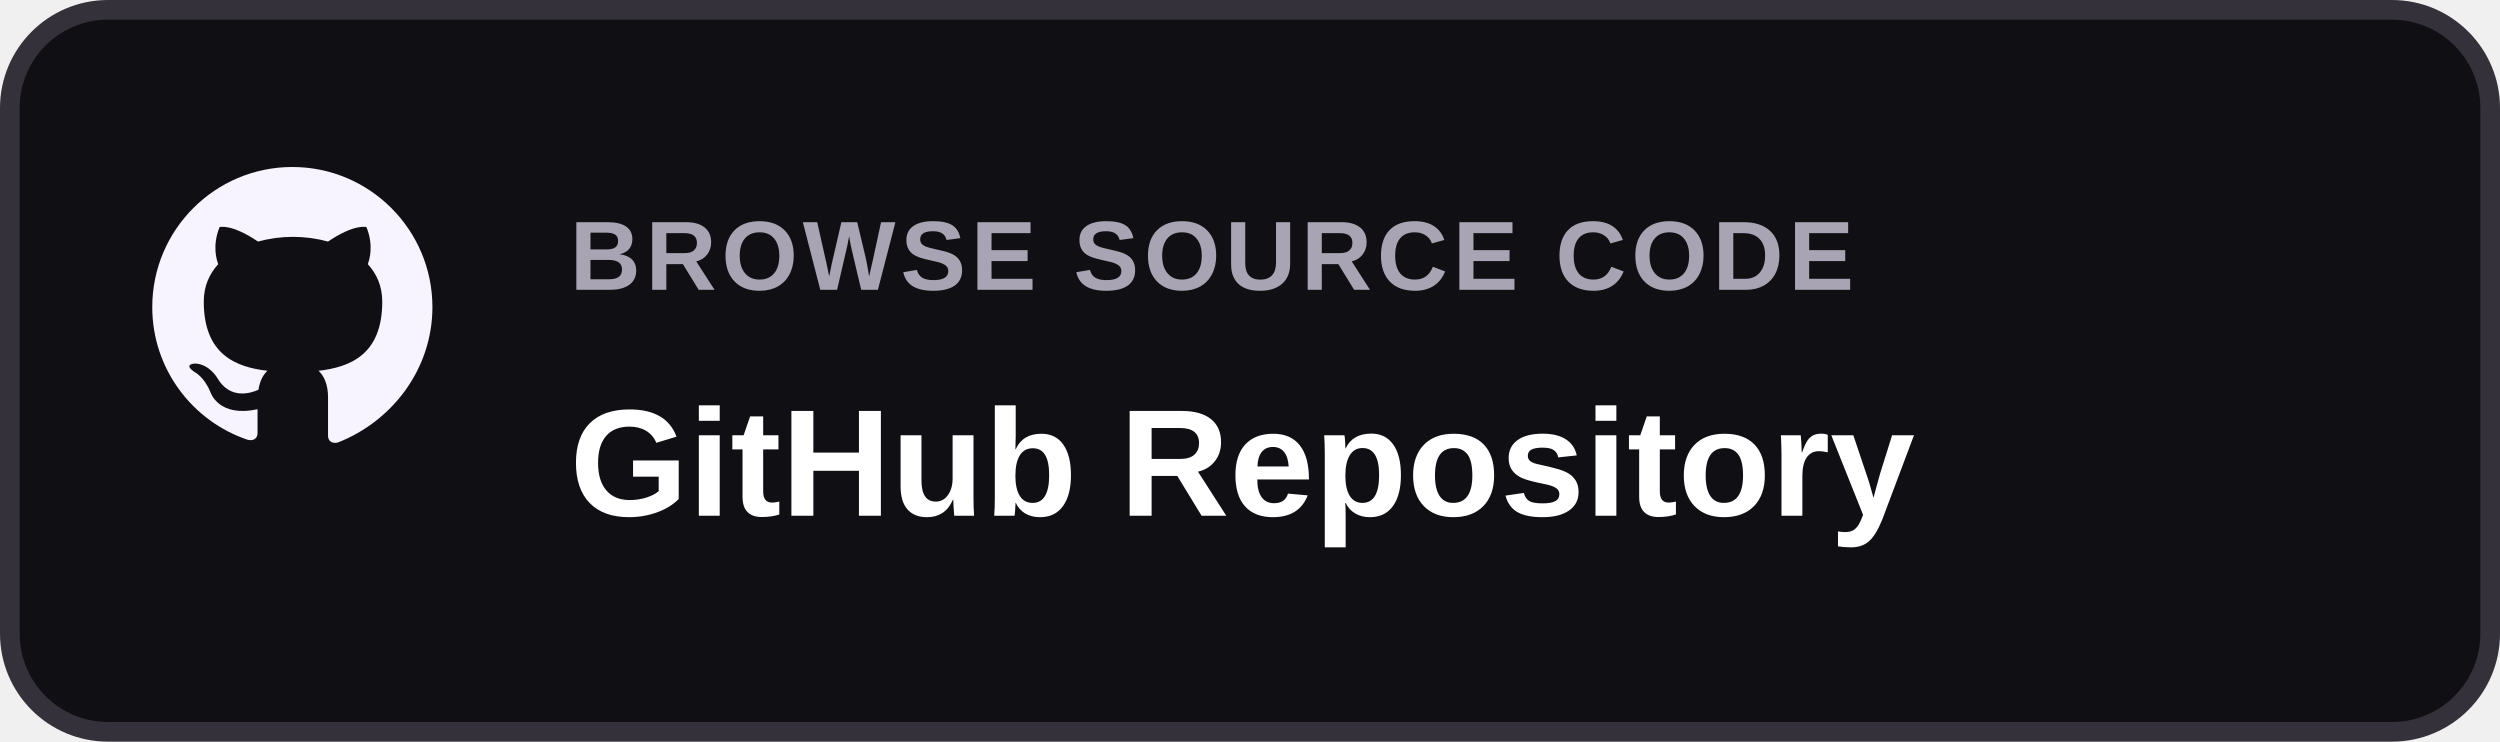
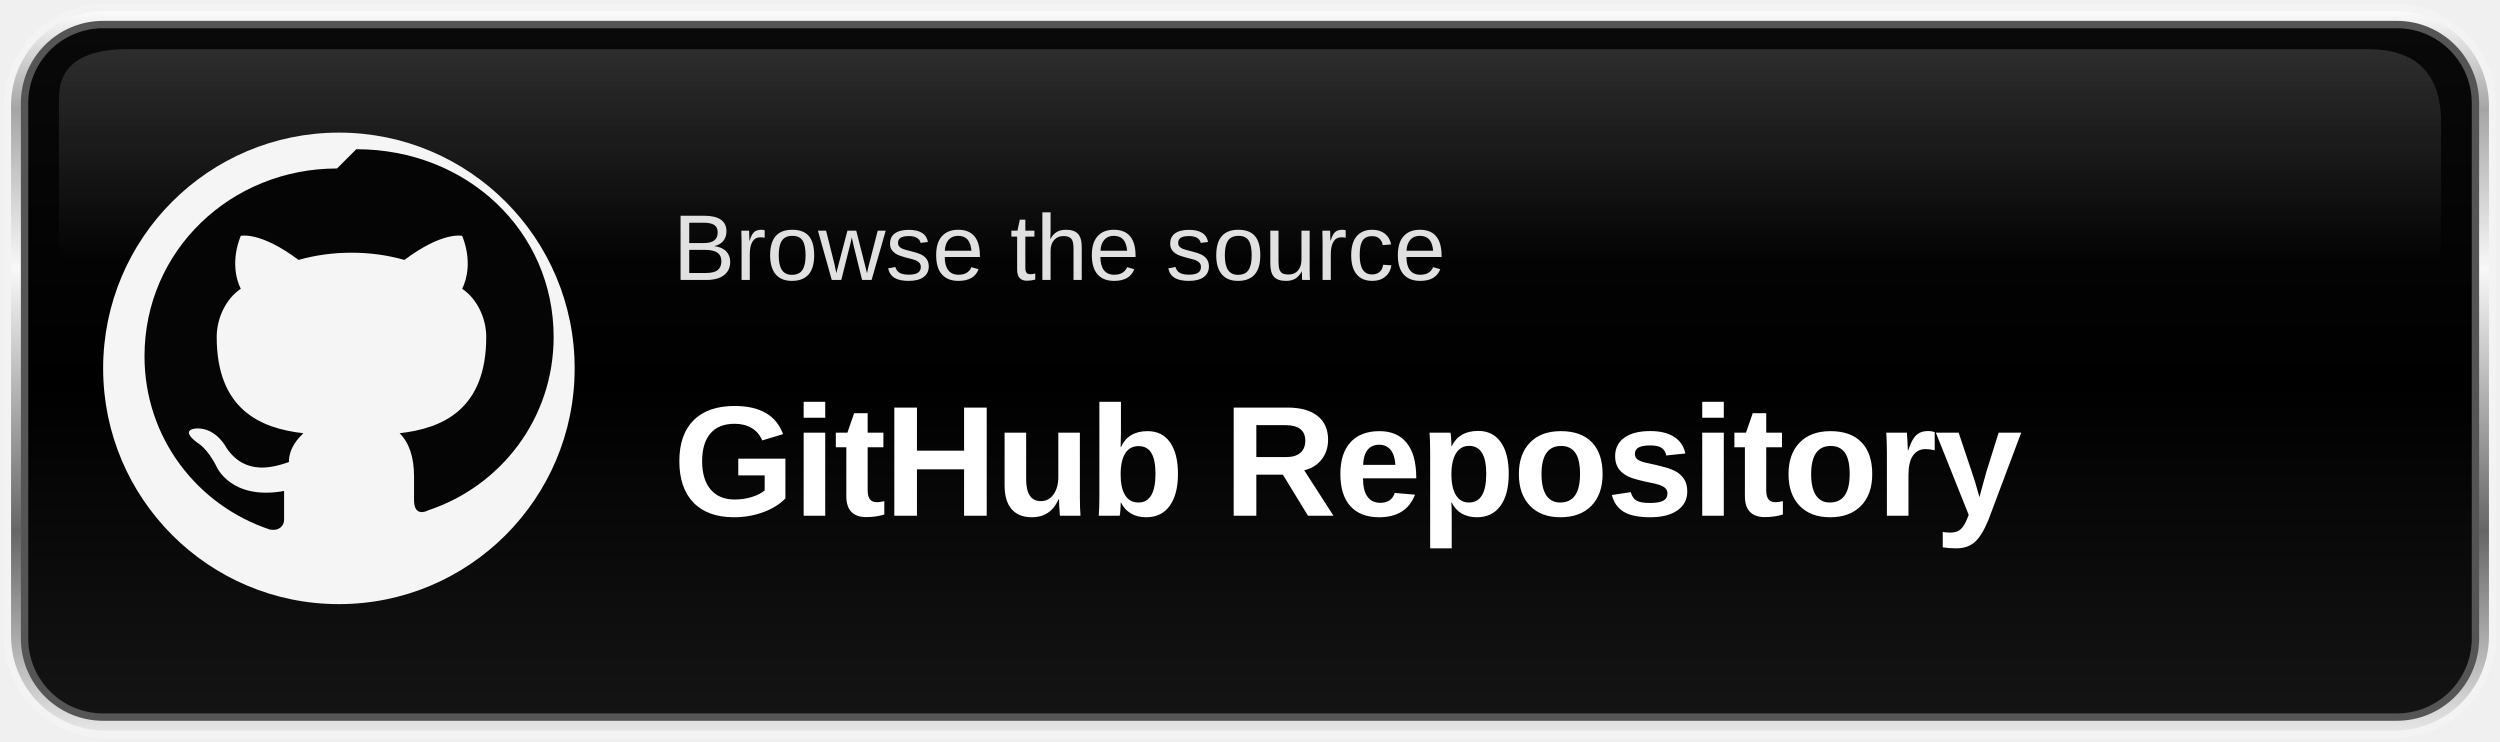
<svg xmlns="http://www.w3.org/2000/svg" width="509" height="151" viewBox="0 0 509 151" role="img" aria-labelledby="title desc">
-   <rect x="2" y="2" width="505" height="147" rx="20" fill="#101014" stroke="#34313b" stroke-width="4" />
-   <g transform="translate(31 34)" fill="#f7f3ff">
-     <path d="M31 0C13.9 0 0 13.9 0 31c0 13.7 8.9 25.3 21.2 29.4 1.6.3 2.1-.7 2.1-1.5v-5.3c-8.6 1.9-10.4-3.7-10.4-3.7-1.4-3.5-3.5-4.5-3.5-4.5-2.8-1.9.2-1.9.2-1.9 3.1.2 4.8 3.2 4.8 3.2 2.8 4.8 7.3 3.4 9.1 2.6.3-2 1.1-3.4 2-4.2-6.9-.8-14.1-3.5-14.1-15.3 0-3.4 1.2-6.1 3.2-8.3-.3-.8-1.4-4 .3-8.2 0 0 2.6-.8 8.5 3.2a29.4 29.4 0 0 1 15.5 0c5.9-4 8.5-3.2 8.5-3.2 1.7 4.2.6 7.4.3 8.2 2 2.2 3.2 4.9 3.2 8.3 0 11.8-7.2 14.5-14.1 15.3 1.1 1 2.1 2.9 2.1 5.8v8.6c0 .8.5 1.8 2.1 1.5C53.1 56.3 62 44.7 62 31 62 13.9 48.1 0 31 0Z" transform="scale(.92)" />
-   </g>
-   <text x="116" y="59" fill="#a9a4b3" font-family="Arial,Helvetica,sans-serif" font-size="20" font-weight="700" letter-spacing="1">BROWSE SOURCE CODE</text>
-   <text x="116" y="105" fill="#ffffff" font-family="Arial,Helvetica,sans-serif" font-size="31" font-weight="700">GitHub Repository</text>
+   <defs>
+     <linearGradient id="chrome" x1="0" y1="0" x2="0" y2="1">
+       <stop stop-color="#fff" />
+       <stop offset=".14" stop-color="#a5a5a5" />
+       <stop offset=".36" stop-color="#f8f8f8" />
+       <stop offset=".72" stop-color="#666" />
+       <stop offset="1" stop-color="#e8e8e8" />
+     </linearGradient>
+     <linearGradient id="black" x1="0" y1="0" x2="0" y2="1">
+       <stop stop-color="#090909" />
+       <stop offset=".52" stop-color="#000" />
+       <stop offset="1" stop-color="#141414" />
+     </linearGradient>
+     <linearGradient id="shine" x1="0" y1="0" x2="0" y2="1">
+       <stop stop-color="#fff" stop-opacity=".15" />
+       <stop offset="1" stop-color="#fff" stop-opacity="0" />
+     </linearGradient>
+   </defs>
+   <rect x="1.5" y="1.5" width="506" height="148" rx="20" fill="url(#chrome)" stroke="#f3f3f3" stroke-width="1.5" />
+   <rect x="5" y="5" width="499" height="141" rx="16" fill="url(#black)" stroke="#555" stroke-width="1.5" />
+   <path d="M12 20Q12 10 26 10H482Q497 10 497 25V53H12Z" fill="url(#shine)" />
+   <circle cx="69" cy="75" r="48" fill="#f5f5f5" />
+   <path d="M69 35c-22 0-40 17-40 39 0 17 11 31 26 36 2 .4 3-.8 3-2v-6c-11 2-14-5-14-5-2-4-4-5-4-5-4-3 0-3 0-3 4 0 6 4 6 4 4 6 10 4 13 3 0-3 2-5 3-6-9-1-18-5-18-20 0-4 2-8 5-10-1-2-2-6 0-11 0 0 4-1 12 5 7-2 15-2 22 0 8-6 12-5 12-5 2 5 1 9 0 11 3 2 5 6 5 10 0 15-9 19-18 20 2 2 3 5 3 9v5c0 2 1 3 3 2 15-5 26-19 26-36 0-22-18-39-41-39Z" fill="#050505" transform="translate(1 0) scale(.98)" />
+   <text x="137" y="57" fill="#e1e1e1" font-family="Arial,Helvetica,sans-serif" font-size="19" font-weight="500">Browse the source</text>
+   <text x="137" y="105" fill="#fff" font-family="Arial,Helvetica,sans-serif" font-size="32" font-weight="700" letter-spacing="-.5">GitHub Repository</text>
</svg>
